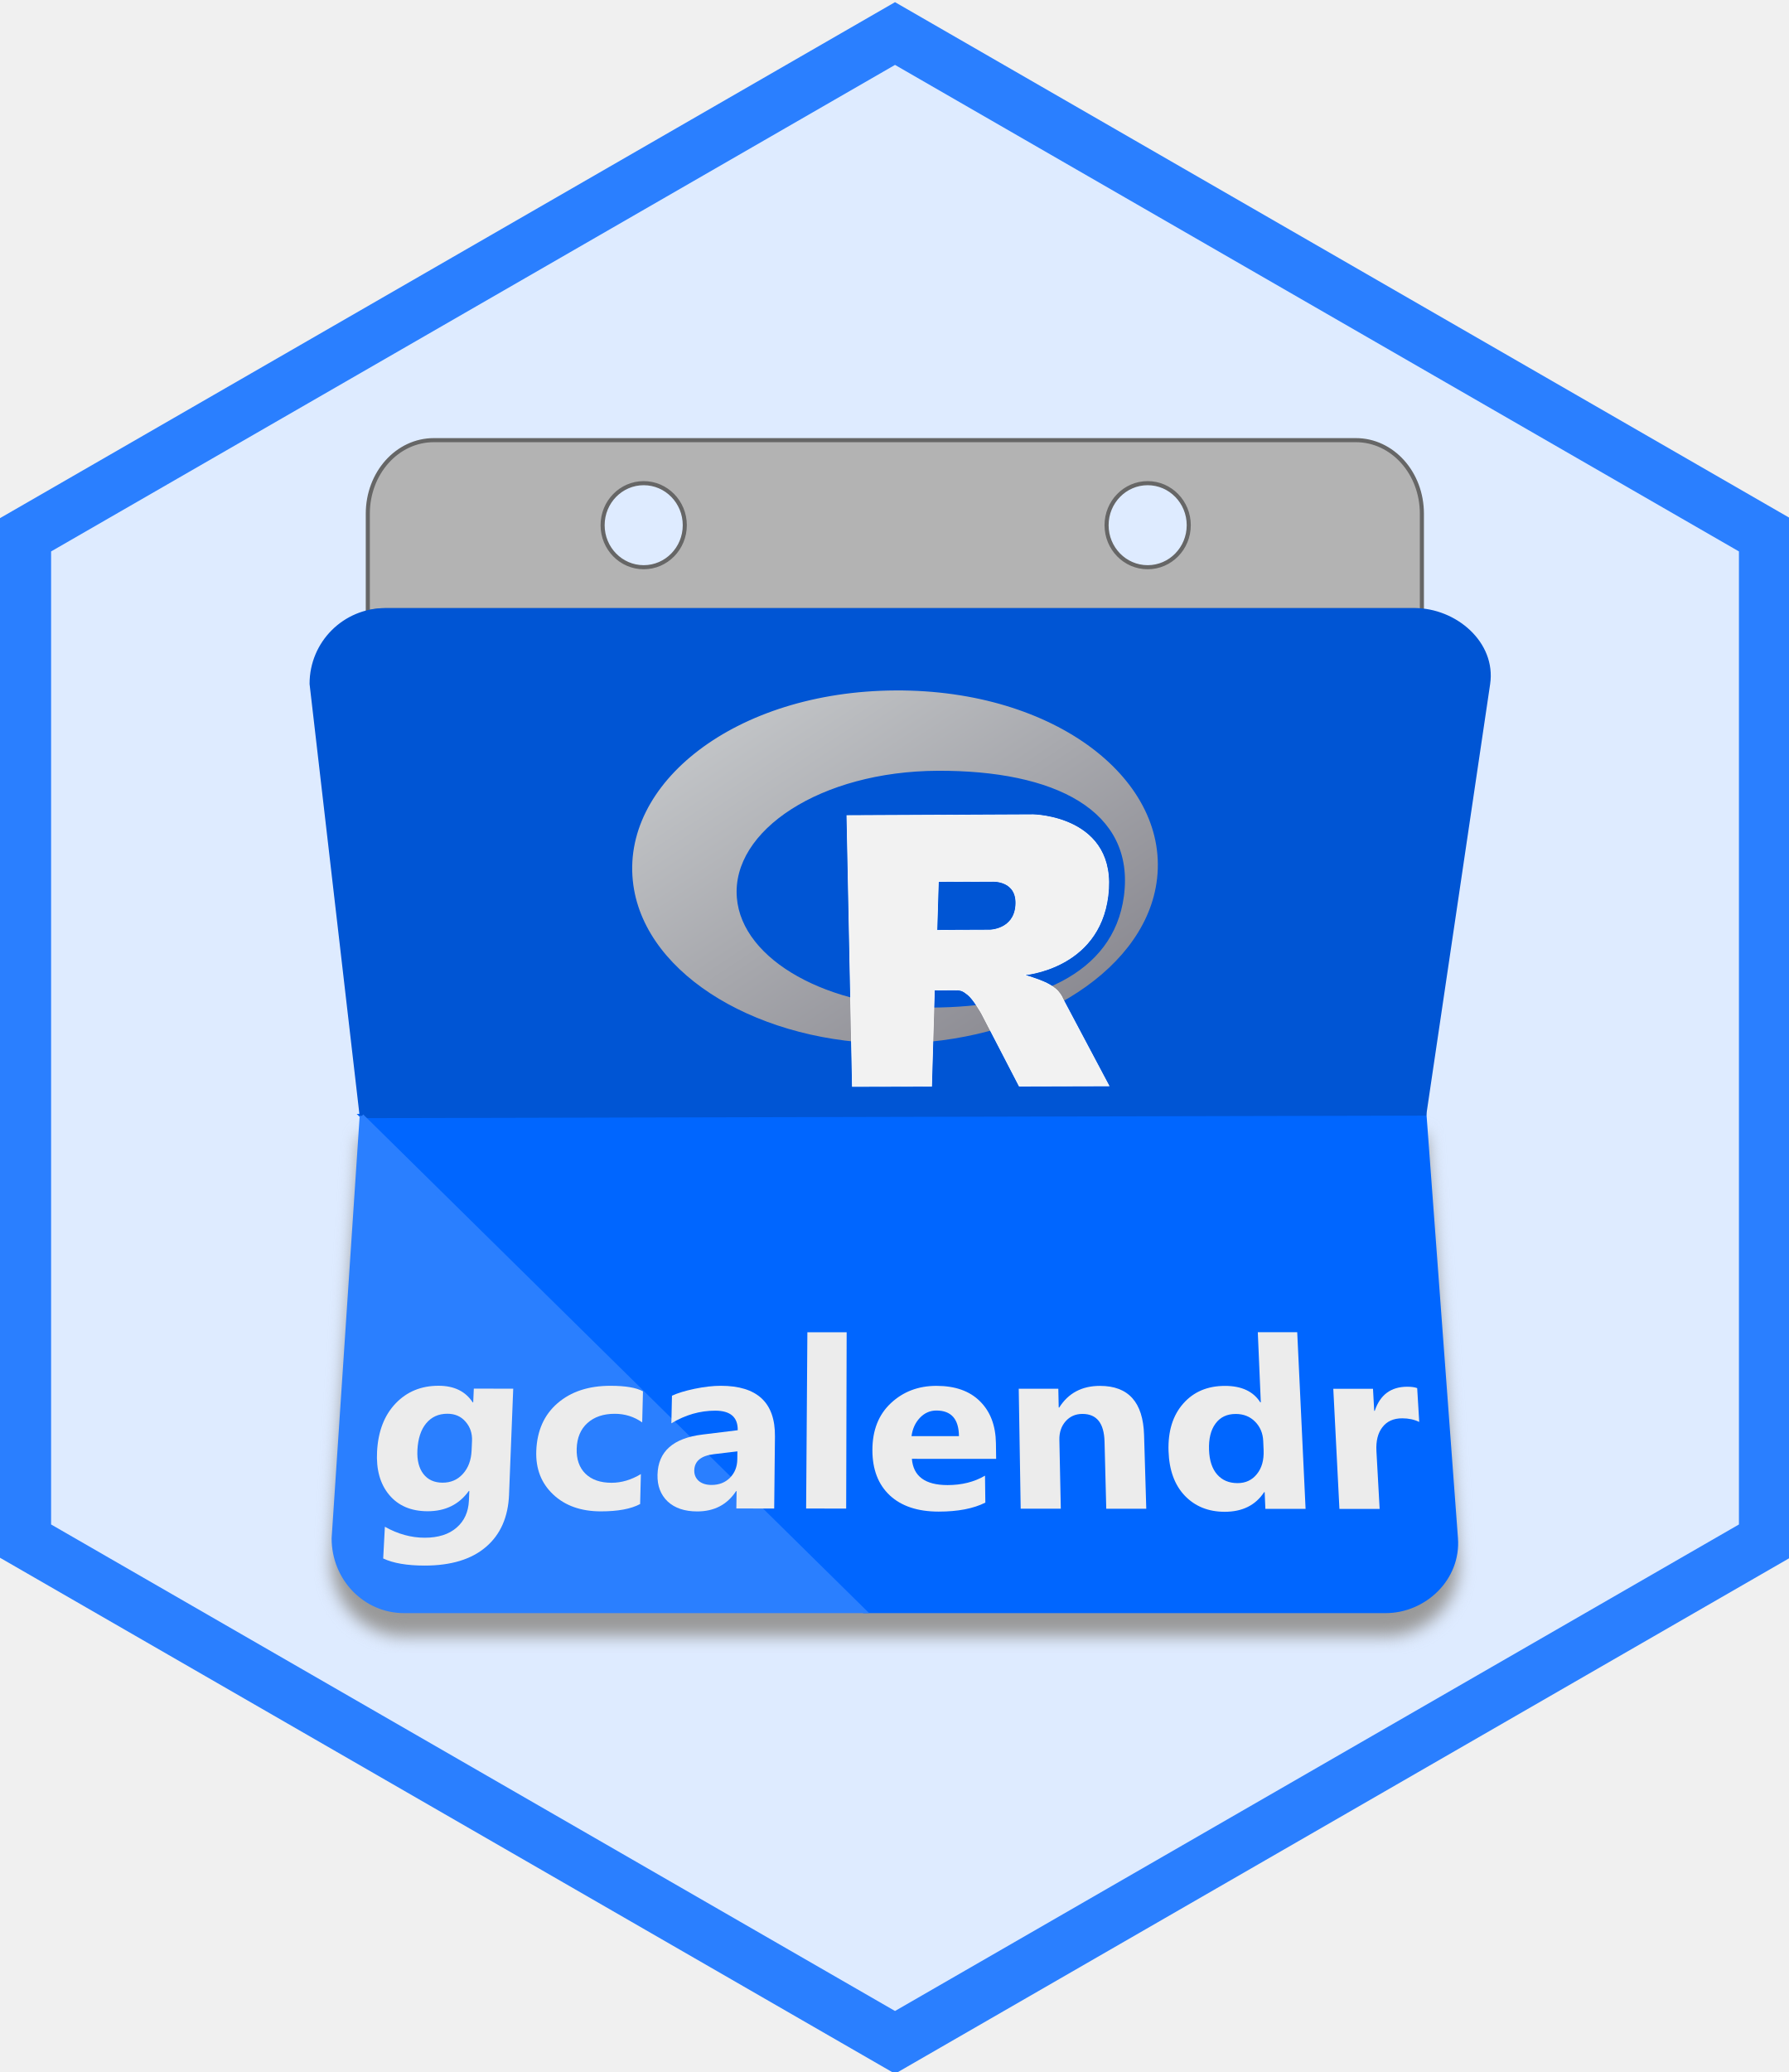
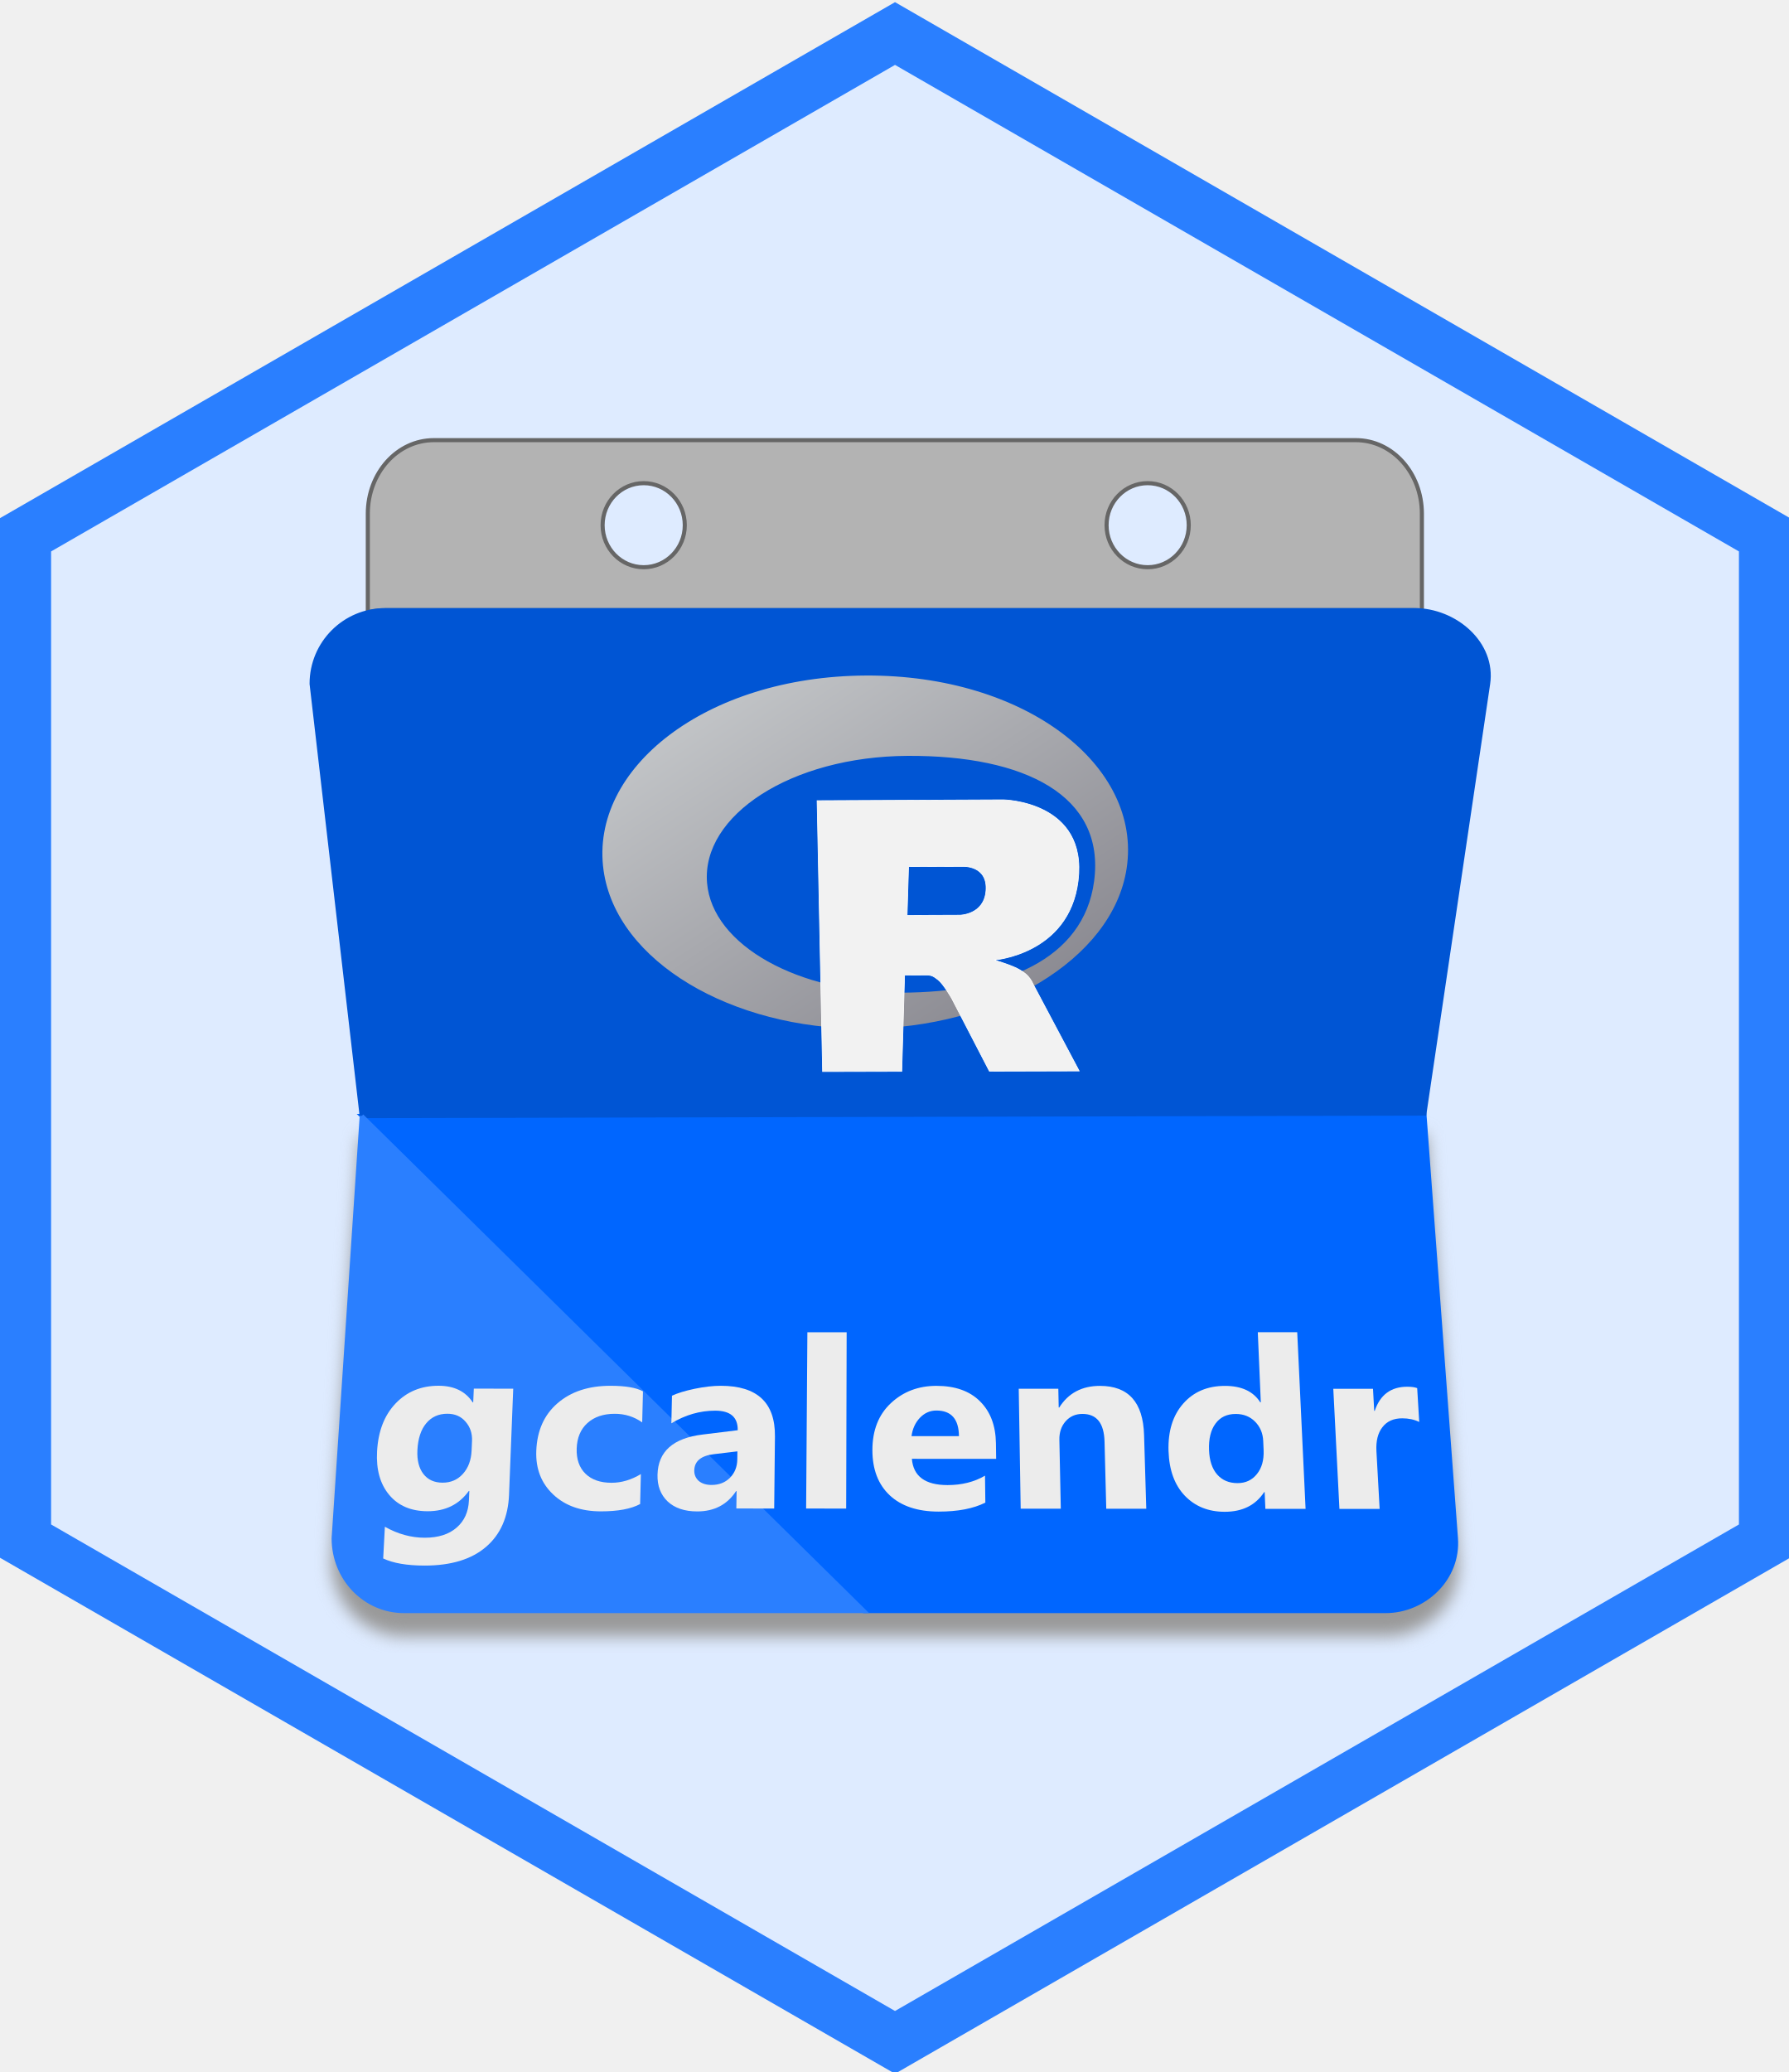
<svg xmlns="http://www.w3.org/2000/svg" xmlns:xlink="http://www.w3.org/1999/xlink" id="svg8" version="1.1" viewBox="0 0 63.5 73.554" height="278" width="240">
  <defs id="defs2">
    <clipPath clipPathUnits="userSpaceOnUse" id="clipPath842">
      <path style="opacity:1;fill:none;fill-opacity:0.98;stroke:#ffffff;stroke-width:3.119;stroke-miterlimit:4;stroke-dasharray:none;stroke-dashoffset:0;stroke-opacity:1" id="path844" d="m 146.075,230.567 -64.034,36.97 -64.034,-36.97 0,-73.94 64.034,-36.97 64.034,36.97 z" />
    </clipPath>
    <clipPath clipPathUnits="userSpaceOnUse" id="clipPath831">
      <path style="opacity:1;fill:none;fill-opacity:0.98;stroke:#a71b1e;stroke-width:4;stroke-miterlimit:4;stroke-dasharray:none;stroke-dashoffset:0;stroke-opacity:1" id="path833" d="m 166.654,183.656 -64.034,36.97 -64.034,-36.97 0,-73.94 64.034,-36.97 64.034,36.97 z" />
    </clipPath>
    <clipPath clipPathUnits="userSpaceOnUse" id="clipPath868">
      <path style="opacity:1;fill:none;fill-opacity:0.98;stroke:#a71b1e;stroke-width:4;stroke-miterlimit:4;stroke-dasharray:none;stroke-dashoffset:0;stroke-opacity:1" id="path870" d="m 166.654,183.656 -64.034,36.97 -64.034,-36.97 0,-73.94 64.034,-36.97 64.034,36.97 z" />
    </clipPath>
    <clipPath clipPathUnits="userSpaceOnUse" id="clipPath885">
      <path style="opacity:1;fill:none;fill-opacity:0.98;stroke:#a71b1e;stroke-width:4;stroke-miterlimit:4;stroke-dasharray:none;stroke-dashoffset:0;stroke-opacity:1" id="path887" d="m 166.654,183.656 -64.034,36.97 -64.034,-36.97 0,-73.94 64.034,-36.97 64.034,36.97 z" />
    </clipPath>
    <linearGradient spreadMethod="pad" gradientUnits="userSpaceOnUse" y2="593.787" y1="3.666" x2="590.863" x1="0.741" id="gradientFill-1" gradientTransform="matrix(0.07136903,0,0,0.0471406,-125.7557,131.3733)">
      <stop id="stop60" stop-opacity="1" stop-color="rgb(203,206,208)" offset="0" />
      <stop id="stop62" stop-opacity="1" stop-color="rgb(132,131,139)" offset="1" />
    </linearGradient>
    <linearGradient spreadMethod="pad" gradientUnits="userSpaceOnUse" y2="553.442" y1="151.401" x2="703.067" x1="301.026" id="gradientFill-2" gradientTransform="matrix(0.0578191,0,0,0.05818802,-125.7557,131.3733)">
      <stop id="stop65" stop-opacity="1" stop-color="rgb(39,109,195)" offset="0" />
      <stop id="stop67" stop-opacity="1" stop-color="rgb(22,92,170)" offset="1" />
    </linearGradient>
    <filter style="color-interpolation-filters:sRGB" id="filter4690" x="-0.017" width="1.035" y="-0.039" height="1.078">
      <feGaussianBlur stdDeviation="0.495" id="feGaussianBlur4692" />
    </filter>
    <linearGradient xlink:href="#gradientFill-1" id="linearGradient7295" gradientUnits="userSpaceOnUse" gradientTransform="matrix(0.07136903,0,0,0.0471406,-125.7557,131.3733)" x1="0.741" y1="3.666" x2="590.863" y2="593.787" spreadMethod="pad" />
    <clipPath clipPathUnits="userSpaceOnUse" id="clipPath7711">
      <g id="g7729" style="font-style:normal;font-variant:normal;font-weight:normal;font-stretch:normal;font-size:18.667px;line-height:1.25;font-family:'Segoe UI';-inkscape-font-specification:'Segoe UI';letter-spacing:0px;word-spacing:0px;fill:#ececec;fill-opacity:1;stroke:none" transform="matrix(0.3149343,0,0,0.3149343,-773.7361,-13.41398)" aria-label="gcalendr">
        <path d="m 420.271,685.377 c -0.1,2.535 -0.964,4.504 -2.594,5.9 -1.635,1.409 -3.949,2.114 -6.939,2.111 -1.977,-0.002 -3.529,-0.269 -4.657,-0.801 0,0 0.189,-3.575 0.189,-3.575 1.46,0.823 2.958,1.236 4.491,1.237 1.524,10e-4 2.722,-0.378 3.594,-1.138 0.871,-0.749 1.334,-1.77 1.39,-3.059 0,0 0.047,-1.078 0.047,-1.078 0,0 -0.057,-3e-5 -0.057,-3e-5 -1.092,1.526 -2.641,2.29 -4.645,2.289 -1.861,-10e-4 -3.306,-0.616 -4.332,-1.842 -1.024,-1.223 -1.48,-2.857 -1.369,-4.899 0.123,-2.279 0.822,-4.081 2.094,-5.413 1.269,-1.328 2.881,-1.991 4.838,-1.99 1.752,3e-4 3.035,0.625 3.852,1.875 0,0 0.056,1e-5 0.056,1e-5 0,0 0.068,-1.549 0.068,-1.549 0,0 4.443,8.1e-4 4.443,8.1e-4 0,0 -0.471,11.931 -0.471,11.931 m -4.221,-4.968 c 0,0 0.047,-1.066 0.047,-1.066 0.037,-0.85 -0.204,-1.571 -0.723,-2.166 -0.509,-0.602 -1.195,-0.903 -2.06,-0.903 -0.987,-2.8e-4 -1.779,0.357 -2.378,1.072 -0.6,0.716 -0.932,1.727 -0.997,3.034 -0.056,1.125 0.169,2.02 0.675,2.682 0.507,0.654 1.23,0.982 2.167,0.982 0.928,5.3e-4 1.691,-0.331 2.288,-0.993 0.607,-0.67 0.934,-1.551 0.981,-2.642 0,0 0,0 0,0" style="font-style:normal;font-variant:normal;font-weight:bold;font-stretch:normal;font-size:29.563px;font-family:'Segoe UI';-inkscape-font-specification:'Segoe UI Bold';text-align:center;text-anchor:middle;fill:#ececec;fill-opacity:1" id="path7713" />
        <path d="m 435.048,686.452 c -1.031,0.551 -2.508,0.826 -4.429,0.825 -2.244,-0.002 -4.039,-0.639 -5.382,-1.911 -1.34,-1.268 -1.971,-2.899 -1.898,-4.889 0.084,-2.289 0.884,-4.084 2.396,-5.389 1.518,-1.311 3.505,-1.966 5.962,-1.965 1.698,2.9e-4 2.921,0.209 3.671,0.625 0,0 -0.088,3.501 -0.088,3.501 -0.916,-0.646 -1.947,-0.97 -3.095,-0.97 -1.28,-3.7e-4 -2.306,0.348 -3.081,1.046 -0.766,0.69 -1.169,1.649 -1.209,2.878 -0.039,1.196 0.29,2.14 0.988,2.829 0.699,0.681 1.679,1.022 2.94,1.023 1.119,6.4e-4 2.222,-0.326 3.31,-0.98 0,0 -0.085,3.378 -0.085,3.378" style="font-style:normal;font-variant:normal;font-weight:bold;font-stretch:normal;font-size:29.563px;font-family:'Segoe UI';-inkscape-font-specification:'Segoe UI Bold';text-align:center;text-anchor:middle;fill:#ececec;fill-opacity:1" id="path7715" />
        <path d="m 450.164,686.956 c 0,0 -4.269,-0.003 -4.269,-0.003 0,0 0.029,-1.96 0.029,-1.96 0,0 -0.057,-3e-5 -0.057,-3e-5 -1.002,1.528 -2.466,2.293 -4.389,2.291 -1.418,-9.8e-4 -2.528,-0.376 -3.329,-1.124 -0.79,-0.756 -1.171,-1.758 -1.142,-3.006 0.061,-2.627 1.763,-4.137 5.102,-4.539 0,0 3.943,-0.485 3.943,-0.485 0.021,-1.469 -0.825,-2.202 -2.538,-2.203 -1.723,-4.7e-4 -3.37,0.474 -4.945,1.426 0,0 0.068,-3.111 0.068,-3.111 0.626,-0.295 1.477,-0.555 2.552,-0.781 1.084,-0.225 2.067,-0.338 2.95,-0.338 4.113,7e-4 6.15,1.899 6.109,5.718 0,0 -0.086,8.114 -0.086,8.114 m -4.159,-5.531 c 0,0 0.013,-0.911 0.013,-0.911 0,0 -2.644,0.316 -2.644,0.316 -1.46,0.175 -2.2,0.787 -2.22,1.837 -0.009,0.477 0.159,0.871 0.504,1.181 0.355,0.301 0.836,0.452 1.443,0.453 0.845,4.9e-4 1.537,-0.269 2.077,-0.809 0.539,-0.548 0.815,-1.237 0.827,-2.066 0,0 0,0 0,0" style="font-style:normal;font-variant:normal;font-weight:bold;font-stretch:normal;font-size:29.563px;font-family:'Segoe UI';-inkscape-font-specification:'Segoe UI Bold';text-align:center;text-anchor:middle;fill:#ececec;fill-opacity:1" id="path7717" />
        <path d="m 458.277,686.962 c 0,0 -4.514,-0.003 -4.514,-0.003 0,0 0.141,-19.872 0.141,-19.872 0,0 4.428,-2.2e-4 4.428,-2.2e-4 0,0 -0.054,19.875 -0.054,19.875" style="font-style:normal;font-variant:normal;font-weight:bold;font-stretch:normal;font-size:29.563px;font-family:'Segoe UI';-inkscape-font-specification:'Segoe UI Bold';text-align:center;text-anchor:middle;fill:#ececec;fill-opacity:1" id="path7719" />
        <path d="m 475.186,681.359 c 0,0 -9.501,-0.004 -9.501,-0.004 0.161,1.97 1.501,2.959 4.021,2.96 1.607,9.3e-4 3.016,-0.353 4.224,-1.061 0,0 0.038,3.037 0.038,3.037 -1.346,0.676 -3.102,1.014 -5.267,1.013 -2.365,-0.002 -4.202,-0.614 -5.51,-1.833 -1.304,-1.226 -1.956,-2.926 -1.956,-5.095 -2.9e-4,-2.239 0.697,-4.005 2.09,-5.304 1.39,-1.296 3.099,-1.942 5.13,-1.942 2.107,3.6e-4 3.741,0.578 4.903,1.735 1.175,1.16 1.776,2.738 1.804,4.739 0,0 0.024,1.757 0.024,1.757 m -4.193,-2.562 c -0.019,-1.927 -0.867,-2.888 -2.546,-2.888 -0.717,-1.9e-4 -1.338,0.275 -1.863,0.825 -0.516,0.551 -0.83,1.238 -0.939,2.062 0,0 5.348,0.002 5.348,0.002" style="font-style:normal;font-variant:normal;font-weight:bold;font-stretch:normal;font-size:29.563px;font-family:'Segoe UI';-inkscape-font-specification:'Segoe UI Bold';text-align:center;text-anchor:middle;fill:#ececec;fill-opacity:1" id="path7721" />
        <path d="m 492.112,686.985 c 0,0 -4.511,-0.003 -4.511,-0.003 0,0 -0.194,-7.559 -0.194,-7.559 -0.053,-2.088 -0.883,-3.129 -2.489,-3.13 -0.775,-2.3e-4 -1.406,0.275 -1.895,0.826 -0.489,0.551 -0.726,1.253 -0.708,2.104 0,0 0.16,7.755 0.16,7.755 0,0 -4.522,-0.003 -4.522,-0.003 0,0 -0.22,-13.519 -0.22,-13.519 0,0 4.463,8.2e-4 4.463,8.2e-4 0,0 0.044,2.116 0.044,2.116 0,0 0.057,2e-5 0.057,2e-5 1.031,-1.629 2.562,-2.441 4.596,-2.44 3.203,5.4e-4 4.859,1.837 4.97,5.529 0,0 0.249,8.324 0.249,8.324" style="font-style:normal;font-variant:normal;font-weight:bold;font-stretch:normal;font-size:29.563px;font-family:'Segoe UI';-inkscape-font-specification:'Segoe UI Bold';text-align:center;text-anchor:middle;fill:#ececec;fill-opacity:1" id="path7723" />
        <path d="m 510.072,686.997 c 0,0 -4.532,-0.003 -4.532,-0.003 0,0 -0.081,-1.885 -0.081,-1.885 0,0 -0.057,-3e-5 -0.057,-3e-5 -0.968,1.478 -2.453,2.218 -4.451,2.216 -1.835,-0.001 -3.333,-0.605 -4.491,-1.808 -1.156,-1.209 -1.768,-2.889 -1.838,-5.035 -0.073,-2.233 0.479,-4.016 1.653,-5.351 1.171,-1.332 2.74,-1.997 4.71,-1.997 1.867,3.2e-4 3.194,0.618 3.983,1.855 0,0 0.057,2e-5 0.057,2e-5 0,0 -0.339,-7.905 -0.339,-7.905 0,0 4.444,-2.3e-4 4.444,-2.3e-4 0,0 0.942,19.913 0.942,19.913 m -4.731,-6.629 c 0,0 -0.044,-1.017 -0.044,-1.017 -0.038,-0.879 -0.344,-1.607 -0.918,-2.186 -0.573,-0.578 -1.299,-0.867 -2.179,-0.867 -0.993,-2.8e-4 -1.755,0.362 -2.285,1.089 -0.532,0.719 -0.774,1.711 -0.727,2.978 0.044,1.191 0.349,2.11 0.916,2.757 0.567,0.647 1.333,0.972 2.295,0.972 0.915,5.2e-4 1.644,-0.341 2.187,-1.023 0.552,-0.681 0.803,-1.583 0.755,-2.704 0,0 0,0 0,0" style="font-style:normal;font-variant:normal;font-weight:bold;font-stretch:normal;font-size:29.563px;font-family:'Segoe UI';-inkscape-font-specification:'Segoe UI Bold';text-align:center;text-anchor:middle;fill:#ececec;fill-opacity:1" id="path7725" />
        <path d="m 522.883,677.197 c -0.557,-0.272 -1.195,-0.408 -1.915,-0.408 -0.976,-3e-4 -1.72,0.332 -2.232,0.999 -0.513,0.658 -0.739,1.559 -0.675,2.705 0,0 0.361,6.51 0.361,6.51 0,0 -4.534,-0.003 -4.534,-0.003 0,0 -0.69,-13.537 -0.69,-13.537 0,0 4.475,8.1e-4 4.475,8.1e-4 0,0 0.138,2.485 0.138,2.485 0,0 0.057,1e-5 0.057,1e-5 0.608,-1.815 1.832,-2.72 3.673,-2.72 0.472,9e-5 0.844,0.052 1.114,0.157 0,0 0.23,3.812 0.23,3.812" style="font-style:normal;font-variant:normal;font-weight:bold;font-stretch:normal;font-size:29.563px;font-family:'Segoe UI';-inkscape-font-specification:'Segoe UI Bold';text-align:center;text-anchor:middle;fill:#ececec;fill-opacity:1" id="path7727" />
      </g>
    </clipPath>
    <clipPath clipPathUnits="userSpaceOnUse" id="clipPath7751">
      <g id="g7769" style="font-style:normal;font-variant:normal;font-weight:normal;font-stretch:normal;font-size:18.667px;line-height:1.25;font-family:'Segoe UI';-inkscape-font-specification:'Segoe UI';letter-spacing:0px;word-spacing:0px;fill:#ececec;fill-opacity:1;stroke:none" transform="matrix(0.3149343,0,0,0.3149343,-763.7896,-13.41398)" aria-label="gcalendr">
        <path d="m 420.271,685.377 c -0.1,2.535 -0.964,4.504 -2.594,5.9 -1.635,1.409 -3.949,2.114 -6.939,2.111 -1.977,-0.002 -3.529,-0.269 -4.657,-0.801 0,0 0.189,-3.575 0.189,-3.575 1.46,0.823 2.958,1.236 4.491,1.237 1.524,10e-4 2.722,-0.378 3.594,-1.138 0.871,-0.749 1.334,-1.77 1.39,-3.059 0,0 0.047,-1.078 0.047,-1.078 0,0 -0.057,-3e-5 -0.057,-3e-5 -1.092,1.526 -2.641,2.29 -4.645,2.289 -1.861,-10e-4 -3.306,-0.616 -4.332,-1.842 -1.024,-1.223 -1.48,-2.857 -1.369,-4.899 0.123,-2.279 0.822,-4.081 2.094,-5.413 1.269,-1.328 2.881,-1.991 4.838,-1.99 1.752,3e-4 3.035,0.625 3.852,1.875 0,0 0.056,1e-5 0.056,1e-5 0,0 0.068,-1.549 0.068,-1.549 0,0 4.443,8.1e-4 4.443,8.1e-4 0,0 -0.471,11.931 -0.471,11.931 m -4.221,-4.968 c 0,0 0.047,-1.066 0.047,-1.066 0.037,-0.85 -0.204,-1.571 -0.723,-2.166 -0.509,-0.602 -1.195,-0.903 -2.06,-0.903 -0.987,-2.8e-4 -1.779,0.357 -2.378,1.072 -0.6,0.716 -0.932,1.727 -0.997,3.034 -0.056,1.125 0.169,2.02 0.675,2.682 0.507,0.654 1.23,0.982 2.167,0.982 0.928,5.3e-4 1.691,-0.331 2.288,-0.993 0.607,-0.67 0.934,-1.551 0.981,-2.642 0,0 0,0 0,0" style="font-style:normal;font-variant:normal;font-weight:bold;font-stretch:normal;font-size:29.563px;font-family:'Segoe UI';-inkscape-font-specification:'Segoe UI Bold';text-align:center;text-anchor:middle;fill:#ececec;fill-opacity:1" id="path7753" />
        <path d="m 435.048,686.452 c -1.031,0.551 -2.508,0.826 -4.429,0.825 -2.244,-0.002 -4.039,-0.639 -5.382,-1.911 -1.34,-1.268 -1.971,-2.899 -1.898,-4.889 0.084,-2.289 0.884,-4.084 2.396,-5.389 1.518,-1.311 3.505,-1.966 5.962,-1.965 1.698,2.9e-4 2.921,0.209 3.671,0.625 0,0 -0.088,3.501 -0.088,3.501 -0.916,-0.646 -1.947,-0.97 -3.095,-0.97 -1.28,-3.7e-4 -2.306,0.348 -3.081,1.046 -0.766,0.69 -1.169,1.649 -1.209,2.878 -0.039,1.196 0.29,2.14 0.988,2.829 0.699,0.681 1.679,1.022 2.94,1.023 1.119,6.4e-4 2.222,-0.326 3.31,-0.98 0,0 -0.085,3.378 -0.085,3.378" style="font-style:normal;font-variant:normal;font-weight:bold;font-stretch:normal;font-size:29.563px;font-family:'Segoe UI';-inkscape-font-specification:'Segoe UI Bold';text-align:center;text-anchor:middle;fill:#ececec;fill-opacity:1" id="path7755" />
        <path d="m 450.164,686.956 c 0,0 -4.269,-0.003 -4.269,-0.003 0,0 0.029,-1.96 0.029,-1.96 0,0 -0.057,-3e-5 -0.057,-3e-5 -1.002,1.528 -2.466,2.293 -4.389,2.291 -1.418,-9.8e-4 -2.528,-0.376 -3.329,-1.124 -0.79,-0.756 -1.171,-1.758 -1.142,-3.006 0.061,-2.627 1.763,-4.137 5.102,-4.539 0,0 3.943,-0.485 3.943,-0.485 0.021,-1.469 -0.825,-2.202 -2.538,-2.203 -1.723,-4.7e-4 -3.37,0.474 -4.945,1.426 0,0 0.068,-3.111 0.068,-3.111 0.626,-0.295 1.477,-0.555 2.552,-0.781 1.084,-0.225 2.067,-0.338 2.95,-0.338 4.113,7e-4 6.15,1.899 6.109,5.718 0,0 -0.086,8.114 -0.086,8.114 m -4.159,-5.531 c 0,0 0.013,-0.911 0.013,-0.911 0,0 -2.644,0.316 -2.644,0.316 -1.46,0.175 -2.2,0.787 -2.22,1.837 -0.009,0.477 0.159,0.871 0.504,1.181 0.355,0.301 0.836,0.452 1.443,0.453 0.845,4.9e-4 1.537,-0.269 2.077,-0.809 0.539,-0.548 0.815,-1.237 0.827,-2.066 0,0 0,0 0,0" style="font-style:normal;font-variant:normal;font-weight:bold;font-stretch:normal;font-size:29.563px;font-family:'Segoe UI';-inkscape-font-specification:'Segoe UI Bold';text-align:center;text-anchor:middle;fill:#ececec;fill-opacity:1" id="path7757" />
        <path d="m 458.277,686.962 c 0,0 -4.514,-0.003 -4.514,-0.003 0,0 0.141,-19.872 0.141,-19.872 0,0 4.428,-2.2e-4 4.428,-2.2e-4 0,0 -0.054,19.875 -0.054,19.875" style="font-style:normal;font-variant:normal;font-weight:bold;font-stretch:normal;font-size:29.563px;font-family:'Segoe UI';-inkscape-font-specification:'Segoe UI Bold';text-align:center;text-anchor:middle;fill:#ececec;fill-opacity:1" id="path7759" />
        <path d="m 475.186,681.359 c 0,0 -9.501,-0.004 -9.501,-0.004 0.161,1.97 1.501,2.959 4.021,2.96 1.607,9.3e-4 3.016,-0.353 4.224,-1.061 0,0 0.038,3.037 0.038,3.037 -1.346,0.676 -3.102,1.014 -5.267,1.013 -2.365,-0.002 -4.202,-0.614 -5.51,-1.833 -1.304,-1.226 -1.956,-2.926 -1.956,-5.095 -2.9e-4,-2.239 0.697,-4.005 2.09,-5.304 1.39,-1.296 3.099,-1.942 5.13,-1.942 2.107,3.6e-4 3.741,0.578 4.903,1.735 1.175,1.16 1.776,2.738 1.804,4.739 0,0 0.024,1.757 0.024,1.757 m -4.193,-2.562 c -0.019,-1.927 -0.867,-2.888 -2.546,-2.888 -0.717,-1.9e-4 -1.338,0.275 -1.863,0.825 -0.516,0.551 -0.83,1.238 -0.939,2.062 0,0 5.348,0.002 5.348,0.002" style="font-style:normal;font-variant:normal;font-weight:bold;font-stretch:normal;font-size:29.563px;font-family:'Segoe UI';-inkscape-font-specification:'Segoe UI Bold';text-align:center;text-anchor:middle;fill:#ececec;fill-opacity:1" id="path7761" />
        <path d="m 492.112,686.985 c 0,0 -4.511,-0.003 -4.511,-0.003 0,0 -0.194,-7.559 -0.194,-7.559 -0.053,-2.088 -0.883,-3.129 -2.489,-3.13 -0.775,-2.3e-4 -1.406,0.275 -1.895,0.826 -0.489,0.551 -0.726,1.253 -0.708,2.104 0,0 0.16,7.755 0.16,7.755 0,0 -4.522,-0.003 -4.522,-0.003 0,0 -0.22,-13.519 -0.22,-13.519 0,0 4.463,8.2e-4 4.463,8.2e-4 0,0 0.044,2.116 0.044,2.116 0,0 0.057,2e-5 0.057,2e-5 1.031,-1.629 2.562,-2.441 4.596,-2.44 3.203,5.4e-4 4.859,1.837 4.97,5.529 0,0 0.249,8.324 0.249,8.324" style="font-style:normal;font-variant:normal;font-weight:bold;font-stretch:normal;font-size:29.563px;font-family:'Segoe UI';-inkscape-font-specification:'Segoe UI Bold';text-align:center;text-anchor:middle;fill:#ececec;fill-opacity:1" id="path7763" />
        <path d="m 510.072,686.997 c 0,0 -4.532,-0.003 -4.532,-0.003 0,0 -0.081,-1.885 -0.081,-1.885 0,0 -0.057,-3e-5 -0.057,-3e-5 -0.968,1.478 -2.453,2.218 -4.451,2.216 -1.835,-0.001 -3.333,-0.605 -4.491,-1.808 -1.156,-1.209 -1.768,-2.889 -1.838,-5.035 -0.073,-2.233 0.479,-4.016 1.653,-5.351 1.171,-1.332 2.74,-1.997 4.71,-1.997 1.867,3.2e-4 3.194,0.618 3.983,1.855 0,0 0.057,2e-5 0.057,2e-5 0,0 -0.339,-7.905 -0.339,-7.905 0,0 4.444,-2.3e-4 4.444,-2.3e-4 0,0 0.942,19.913 0.942,19.913 m -4.731,-6.629 c 0,0 -0.044,-1.017 -0.044,-1.017 -0.038,-0.879 -0.344,-1.607 -0.918,-2.186 -0.573,-0.578 -1.299,-0.867 -2.179,-0.867 -0.993,-2.8e-4 -1.755,0.362 -2.285,1.089 -0.532,0.719 -0.774,1.711 -0.727,2.978 0.044,1.191 0.349,2.11 0.916,2.757 0.567,0.647 1.333,0.972 2.295,0.972 0.915,5.2e-4 1.644,-0.341 2.187,-1.023 0.552,-0.681 0.803,-1.583 0.755,-2.704 0,0 0,0 0,0" style="font-style:normal;font-variant:normal;font-weight:bold;font-stretch:normal;font-size:29.563px;font-family:'Segoe UI';-inkscape-font-specification:'Segoe UI Bold';text-align:center;text-anchor:middle;fill:#ececec;fill-opacity:1" id="path7765" />
        <path d="m 522.883,677.197 c -0.557,-0.272 -1.195,-0.408 -1.915,-0.408 -0.976,-3e-4 -1.72,0.332 -2.232,0.999 -0.513,0.658 -0.739,1.559 -0.675,2.705 0,0 0.361,6.51 0.361,6.51 0,0 -4.534,-0.003 -4.534,-0.003 0,0 -0.69,-13.537 -0.69,-13.537 0,0 4.475,8.1e-4 4.475,8.1e-4 0,0 0.138,2.485 0.138,2.485 0,0 0.057,1e-5 0.057,1e-5 0.608,-1.815 1.832,-2.72 3.673,-2.72 0.472,9e-5 0.844,0.052 1.114,0.157 0,0 0.23,3.812 0.23,3.812" style="font-style:normal;font-variant:normal;font-weight:bold;font-stretch:normal;font-size:29.563px;font-family:'Segoe UI';-inkscape-font-specification:'Segoe UI Bold';text-align:center;text-anchor:middle;fill:#ececec;fill-opacity:1" id="path7767" />
      </g>
    </clipPath>
  </defs>
  <g id="layer1" transform="translate(595.8656,-149.3812)">
    <path d="m -465.95,262.621 -64.034,36.97 -64.034,-36.97 0,-73.94 64.034,-36.97 64.034,36.97 z" id="path840" style="opacity:1;fill:#deebff;fill-opacity:1;stroke:#2a7fff;stroke-width:4;stroke-miterlimit:4;stroke-dasharray:none;stroke-dashoffset:0;stroke-opacity:1" transform="matrix(0.4830351,0,0,0.4822271,-308.0858,77.41237)" />
    <flowRoot xml:space="preserve" id="flowRoot835" style="font-style:normal;font-variant:normal;font-weight:normal;font-stretch:normal;font-size:64px;line-height:1.25;font-family:'Segoe UI';-inkscape-font-specification:'Segoe UI';letter-spacing:0px;word-spacing:0px;fill:#000000;fill-opacity:1;stroke:none">
      <flowRegion id="flowRegion837" style="font-style:normal;font-variant:normal;font-weight:normal;font-stretch:normal;font-size:64px;font-family:'Segoe UI';-inkscape-font-specification:'Segoe UI'">
        <rect id="rect839" width="366.323" height="73.265" x="204.094" y="643.683" style="font-style:normal;font-variant:normal;font-weight:normal;font-stretch:normal;font-size:64px;font-family:'Segoe UI';-inkscape-font-specification:'Segoe UI'" />
      </flowRegion>
      <flowPara id="flowPara841" />
    </flowRoot>
    <path style="opacity:1;vector-effect:none;fill:#999999;fill-opacity:1;stroke:#999999;stroke-width:0.257;stroke-linecap:butt;stroke-linejoin:miter;stroke-miterlimit:4;stroke-dasharray:none;stroke-dashoffset:0;stroke-opacity:1;filter:url(#filter4690)" d="m 135.99,152.32 -64.893,0.153 -1.714,25.832 c 0,2.464 1.915,4.447 4.293,4.447 h 28.093 31.854 c 2.378,0 4.476,-1.99 4.293,-4.447 z" id="path165" transform="matrix(0.5813683,0,0,0.5803958,-624.3531,101.3188)" />
    <path style="opacity:1;vector-effect:none;fill:#0066ff;fill-opacity:1;stroke:#0066ff;stroke-width:0.149;stroke-linecap:butt;stroke-linejoin:miter;stroke-miterlimit:4;stroke-dasharray:none;stroke-dashoffset:0;stroke-opacity:1" d="m -545.293,188.908 -37.727,0.089 17.832,17.574 h 18.519 c 1.383,0 2.602,-1.155 2.496,-2.581 z" id="path3756" />
    <path style="fill:#b3b3b3;stroke:#666666;stroke-width:0.145" d="m -580.461,165.006 c -1.299,0 -2.345,1.165 -2.345,2.612 v 3.503 c 0.2,-0.049 0.408,-0.077 0.624,-0.077 h 36.533 c 0.091,0 0.181,0.005 0.27,0.014 v -3.44 c 0,-1.447 -1.046,-2.612 -2.345,-2.612 z m 7.451,1.527 a 1.459,1.492 0 0 1 1.459,1.492 1.459,1.492 0 0 1 -1.459,1.492 1.459,1.492 0 0 1 -1.459,-1.492 1.459,1.492 0 0 1 1.459,-1.492 z m 17.894,0 a 1.459,1.492 0 0 1 1.459,1.492 1.459,1.492 0 0 1 -1.459,1.492 1.459,1.492 0 0 1 -1.459,-1.492 1.459,1.492 0 0 1 1.459,-1.492 z" id="path3758" />
    <path style="fill:#0055d4;stroke:#0055d4;stroke-width:0.154" d="m -582.181,171.044 c -1.449,0 -2.616,1.165 -2.616,2.612 l 1.778,15.341 37.726,-0.089 2.261,-15.253 c 0.212,-1.431 -1.167,-2.612 -2.616,-2.612 z" id="rect3739" />
    <path style="opacity:1;vector-effect:none;fill:#2a7fff;fill-opacity:1;stroke:#2a7fff;stroke-width:0.149;stroke-linecap:butt;stroke-linejoin:miter;stroke-miterlimit:4;stroke-dasharray:none;stroke-dashoffset:0;stroke-opacity:1" d="m -583.02,188.997 v -3e-5 l -0.996,14.993 c 0,1.43 1.113,2.581 2.496,2.581 h 16.333 z" id="path98" />
-     <g transform="matrix(0.4236117,0,0,0.4229031,-519.9898,118.4593)" id="g7293">
+     <g transform="matrix(0.4236117,0,0,0.4229031,-521.0481,117.9301)" id="g7293">
      <path id="path7289" d="m -104.227,160.716 c -11.019,0.029 -20.727,-5.616 -21.801,-13.289 -1.196,-8.543 8.563,-16.277 21.96,-16.352 13.434,-0.076 23.184,7.584 21.885,16.178 -1.166,7.714 -10.999,13.434 -22.043,13.463 0,0 0,0 0,0 m 3.691,-22.898 c -9.781,0.049 -17.288,5.001 -16.819,10.661 0.436,5.261 7.702,9.242 16.269,9.217 8.582,-0.025 15.29,-2.765 16.172,-9.343 0.966,-7.21 -5.822,-10.584 -15.622,-10.535 0,0 0,0 0,0" style="fill:url(#linearGradient7295);fill-rule:evenodd;stroke-width:0.058" />
      <path id="path7291" d="m -93.302,154.953 c 0,0 1.23,0.356 1.928,0.703 0.242,0.12 0.655,0.359 0.938,0.673 0.276,0.306 0.393,0.615 0.393,0.615 0,0 3.879,7.323 3.879,7.323 0,0 -7.522,0.02 -7.522,0.02 0,0 -3.158,-6.107 -3.158,-6.107 0,0 -0.688,-1.206 -1.137,-1.559 -0.376,-0.296 -0.538,-0.401 -0.925,-0.4 -0.269,8.2e-4 -1.891,0.006 -1.891,0.006 0,0 -0.236,8.072 -0.236,8.072 0,0 -6.636,0.017 -6.636,0.017 0,0 -0.461,-22.736 -0.461,-22.736 0,0 15.607,-0.071 15.607,-0.071 0,0 7.108,0.101 6.268,6.82 -0.771,6.165 -7.048,6.624 -7.048,6.624 0,0 5.14e-4,0 5.14e-4,0 m -2.622,-7.856 c 0,0 -4.539,0.015 -4.539,0.015 0,0 -0.124,4.097 -0.124,4.097 0,0 4.418,-0.017 4.418,-0.017 0,0 2.048,-0.013 2.199,-2.065 0.159,-2.153 -1.954,-2.03 -1.954,-2.03 0,0 -1.58e-4,-1.7e-4 -1.58e-4,-1.7e-4" style="fill:#f2f2f2;fill-rule:evenodd;stroke:#ffffff;stroke-width:0.058" />
    </g>
    <g aria-label="gcalendr" transform="matrix(0.3149343,0,0,0.3149343,-710.1482,-13.41398)" style="font-style:normal;font-variant:normal;font-weight:normal;font-stretch:normal;font-size:18.667px;line-height:1.25;font-family:'Segoe UI';-inkscape-font-specification:'Segoe UI';letter-spacing:0px;word-spacing:0px;fill:#ececec;fill-opacity:1;stroke:none" id="flowRoot7523">
      <path id="path7608" style="font-style:normal;font-variant:normal;font-weight:bold;font-stretch:normal;font-size:29.563px;font-family:'Segoe UI';-inkscape-font-specification:'Segoe UI Bold';text-align:center;text-anchor:middle;fill:#ececec;fill-opacity:1" d="m 420.271,685.377 c -0.1,2.535 -0.964,4.504 -2.594,5.9 -1.635,1.409 -3.949,2.114 -6.939,2.111 -1.977,-0.002 -3.529,-0.269 -4.657,-0.801 0,0 0.189,-3.575 0.189,-3.575 1.46,0.823 2.958,1.236 4.491,1.237 1.524,10e-4 2.722,-0.378 3.594,-1.138 0.871,-0.749 1.334,-1.77 1.39,-3.059 0,0 0.047,-1.078 0.047,-1.078 0,0 -0.057,-3e-5 -0.057,-3e-5 -1.092,1.526 -2.641,2.29 -4.645,2.289 -1.861,-10e-4 -3.306,-0.616 -4.332,-1.842 -1.024,-1.223 -1.48,-2.857 -1.369,-4.899 0.123,-2.279 0.822,-4.081 2.094,-5.413 1.269,-1.328 2.881,-1.991 4.838,-1.99 1.752,3e-4 3.035,0.625 3.852,1.875 0,0 0.056,1e-5 0.056,1e-5 0,0 0.068,-1.549 0.068,-1.549 0,0 4.443,8.1e-4 4.443,8.1e-4 0,0 -0.471,11.931 -0.471,11.931 m -4.221,-4.968 c 0,0 0.047,-1.066 0.047,-1.066 0.037,-0.85 -0.204,-1.571 -0.723,-2.166 -0.509,-0.602 -1.195,-0.903 -2.06,-0.903 -0.987,-2.8e-4 -1.779,0.357 -2.378,1.072 -0.6,0.716 -0.932,1.727 -0.997,3.034 -0.056,1.125 0.169,2.02 0.675,2.682 0.507,0.654 1.23,0.982 2.167,0.982 0.928,5.3e-4 1.691,-0.331 2.288,-0.993 0.607,-0.67 0.934,-1.551 0.981,-2.642 0,0 0,0 0,0" />
      <path id="path7610" style="font-style:normal;font-variant:normal;font-weight:bold;font-stretch:normal;font-size:29.563px;font-family:'Segoe UI';-inkscape-font-specification:'Segoe UI Bold';text-align:center;text-anchor:middle;fill:#ececec;fill-opacity:1" d="m 435.048,686.452 c -1.031,0.551 -2.508,0.826 -4.429,0.825 -2.244,-0.002 -4.039,-0.639 -5.382,-1.911 -1.34,-1.268 -1.971,-2.899 -1.898,-4.889 0.084,-2.289 0.884,-4.084 2.396,-5.389 1.518,-1.311 3.505,-1.966 5.962,-1.965 1.698,2.9e-4 2.921,0.209 3.671,0.625 0,0 -0.088,3.501 -0.088,3.501 -0.916,-0.646 -1.947,-0.97 -3.095,-0.97 -1.28,-3.7e-4 -2.306,0.348 -3.081,1.046 -0.766,0.69 -1.169,1.649 -1.209,2.878 -0.039,1.196 0.29,2.14 0.988,2.829 0.699,0.681 1.679,1.022 2.94,1.023 1.119,6.4e-4 2.222,-0.326 3.31,-0.98 0,0 -0.085,3.378 -0.085,3.378" />
      <path id="path7612" style="font-style:normal;font-variant:normal;font-weight:bold;font-stretch:normal;font-size:29.563px;font-family:'Segoe UI';-inkscape-font-specification:'Segoe UI Bold';text-align:center;text-anchor:middle;fill:#ececec;fill-opacity:1" d="m 450.164,686.956 c 0,0 -4.269,-0.003 -4.269,-0.003 0,0 0.029,-1.96 0.029,-1.96 0,0 -0.057,-3e-5 -0.057,-3e-5 -1.002,1.528 -2.466,2.293 -4.389,2.291 -1.418,-9.8e-4 -2.528,-0.376 -3.329,-1.124 -0.79,-0.756 -1.171,-1.758 -1.142,-3.006 0.061,-2.627 1.763,-4.137 5.102,-4.539 0,0 3.943,-0.485 3.943,-0.485 0.021,-1.469 -0.825,-2.202 -2.538,-2.203 -1.723,-4.7e-4 -3.37,0.474 -4.945,1.426 0,0 0.068,-3.111 0.068,-3.111 0.626,-0.295 1.477,-0.555 2.552,-0.781 1.084,-0.225 2.067,-0.338 2.95,-0.338 4.113,7e-4 6.15,1.899 6.109,5.718 0,0 -0.086,8.114 -0.086,8.114 m -4.159,-5.531 c 0,0 0.013,-0.911 0.013,-0.911 0,0 -2.644,0.316 -2.644,0.316 -1.46,0.175 -2.2,0.787 -2.22,1.837 -0.009,0.477 0.159,0.871 0.504,1.181 0.355,0.301 0.836,0.452 1.443,0.453 0.845,4.9e-4 1.537,-0.269 2.077,-0.809 0.539,-0.548 0.815,-1.237 0.827,-2.066 0,0 0,0 0,0" />
      <path id="path7614" style="font-style:normal;font-variant:normal;font-weight:bold;font-stretch:normal;font-size:29.563px;font-family:'Segoe UI';-inkscape-font-specification:'Segoe UI Bold';text-align:center;text-anchor:middle;fill:#ececec;fill-opacity:1" d="m 458.277,686.962 c 0,0 -4.514,-0.003 -4.514,-0.003 0,0 0.141,-19.872 0.141,-19.872 0,0 4.428,-2.2e-4 4.428,-2.2e-4 0,0 -0.054,19.875 -0.054,19.875" />
      <path id="path7616" style="font-style:normal;font-variant:normal;font-weight:bold;font-stretch:normal;font-size:29.563px;font-family:'Segoe UI';-inkscape-font-specification:'Segoe UI Bold';text-align:center;text-anchor:middle;fill:#ececec;fill-opacity:1" d="m 475.186,681.359 c 0,0 -9.501,-0.004 -9.501,-0.004 0.161,1.97 1.501,2.959 4.021,2.96 1.607,9.3e-4 3.016,-0.353 4.224,-1.061 0,0 0.038,3.037 0.038,3.037 -1.346,0.676 -3.102,1.014 -5.267,1.013 -2.365,-0.002 -4.202,-0.614 -5.51,-1.833 -1.304,-1.226 -1.956,-2.926 -1.956,-5.095 -2.9e-4,-2.239 0.697,-4.005 2.09,-5.304 1.39,-1.296 3.099,-1.942 5.13,-1.942 2.107,3.6e-4 3.741,0.578 4.903,1.735 1.175,1.16 1.776,2.738 1.804,4.739 0,0 0.024,1.757 0.024,1.757 m -4.193,-2.562 c -0.019,-1.927 -0.867,-2.888 -2.546,-2.888 -0.717,-1.9e-4 -1.338,0.275 -1.863,0.825 -0.516,0.551 -0.83,1.238 -0.939,2.062 0,0 5.348,0.002 5.348,0.002" />
      <path id="path7618" style="font-style:normal;font-variant:normal;font-weight:bold;font-stretch:normal;font-size:29.563px;font-family:'Segoe UI';-inkscape-font-specification:'Segoe UI Bold';text-align:center;text-anchor:middle;fill:#ececec;fill-opacity:1" d="m 492.112,686.985 c 0,0 -4.511,-0.003 -4.511,-0.003 0,0 -0.194,-7.559 -0.194,-7.559 -0.053,-2.088 -0.883,-3.129 -2.489,-3.13 -0.775,-2.3e-4 -1.406,0.275 -1.895,0.826 -0.489,0.551 -0.726,1.253 -0.708,2.104 0,0 0.16,7.755 0.16,7.755 0,0 -4.522,-0.003 -4.522,-0.003 0,0 -0.22,-13.519 -0.22,-13.519 0,0 4.463,8.2e-4 4.463,8.2e-4 0,0 0.044,2.116 0.044,2.116 0,0 0.057,2e-5 0.057,2e-5 1.031,-1.629 2.562,-2.441 4.596,-2.44 3.203,5.4e-4 4.859,1.837 4.97,5.529 0,0 0.249,8.324 0.249,8.324" />
      <path id="path7620" style="font-style:normal;font-variant:normal;font-weight:bold;font-stretch:normal;font-size:29.563px;font-family:'Segoe UI';-inkscape-font-specification:'Segoe UI Bold';text-align:center;text-anchor:middle;fill:#ececec;fill-opacity:1" d="m 510.072,686.997 c 0,0 -4.532,-0.003 -4.532,-0.003 0,0 -0.081,-1.885 -0.081,-1.885 0,0 -0.057,-3e-5 -0.057,-3e-5 -0.968,1.478 -2.453,2.218 -4.451,2.216 -1.835,-0.001 -3.333,-0.605 -4.491,-1.808 -1.156,-1.209 -1.768,-2.889 -1.838,-5.035 -0.073,-2.233 0.479,-4.016 1.653,-5.351 1.171,-1.332 2.74,-1.997 4.71,-1.997 1.867,3.2e-4 3.194,0.618 3.983,1.855 0,0 0.057,2e-5 0.057,2e-5 0,0 -0.339,-7.905 -0.339,-7.905 0,0 4.444,-2.3e-4 4.444,-2.3e-4 0,0 0.942,19.913 0.942,19.913 m -4.731,-6.629 c 0,0 -0.044,-1.017 -0.044,-1.017 -0.038,-0.879 -0.344,-1.607 -0.918,-2.186 -0.573,-0.578 -1.299,-0.867 -2.179,-0.867 -0.993,-2.8e-4 -1.755,0.362 -2.285,1.089 -0.532,0.719 -0.774,1.711 -0.727,2.978 0.044,1.191 0.349,2.11 0.916,2.757 0.567,0.647 1.333,0.972 2.295,0.972 0.915,5.2e-4 1.644,-0.341 2.187,-1.023 0.552,-0.681 0.803,-1.583 0.755,-2.704 0,0 0,0 0,0" />
      <path id="path7622" style="font-style:normal;font-variant:normal;font-weight:bold;font-stretch:normal;font-size:29.563px;font-family:'Segoe UI';-inkscape-font-specification:'Segoe UI Bold';text-align:center;text-anchor:middle;fill:#ececec;fill-opacity:1" d="m 522.883,677.197 c -0.557,-0.272 -1.195,-0.408 -1.915,-0.408 -0.976,-3e-4 -1.72,0.332 -2.232,0.999 -0.513,0.658 -0.739,1.559 -0.675,2.705 0,0 0.361,6.51 0.361,6.51 0,0 -4.534,-0.003 -4.534,-0.003 0,0 -0.69,-13.537 -0.69,-13.537 0,0 4.475,8.1e-4 4.475,8.1e-4 0,0 0.138,2.485 0.138,2.485 0,0 0.057,1e-5 0.057,1e-5 0.608,-1.815 1.832,-2.72 3.673,-2.72 0.472,9e-5 0.844,0.052 1.114,0.157 0,0 0.23,3.812 0.23,3.812" />
    </g>
    <path id="path7731" d="m -636.553,188.997 v -3e-5 l -0.996,14.993 c 0,1.43 1.113,2.581 2.496,2.581 h 16.333 z" style="opacity:1;vector-effect:none;fill:#ffffff;fill-opacity:1;stroke:none;stroke-width:0.149;stroke-linecap:butt;stroke-linejoin:miter;stroke-miterlimit:4;stroke-dasharray:none;stroke-dashoffset:0;stroke-opacity:1" clip-path="url(#clipPath7751)" transform="translate(53.64139)" />
  </g>
</svg>
